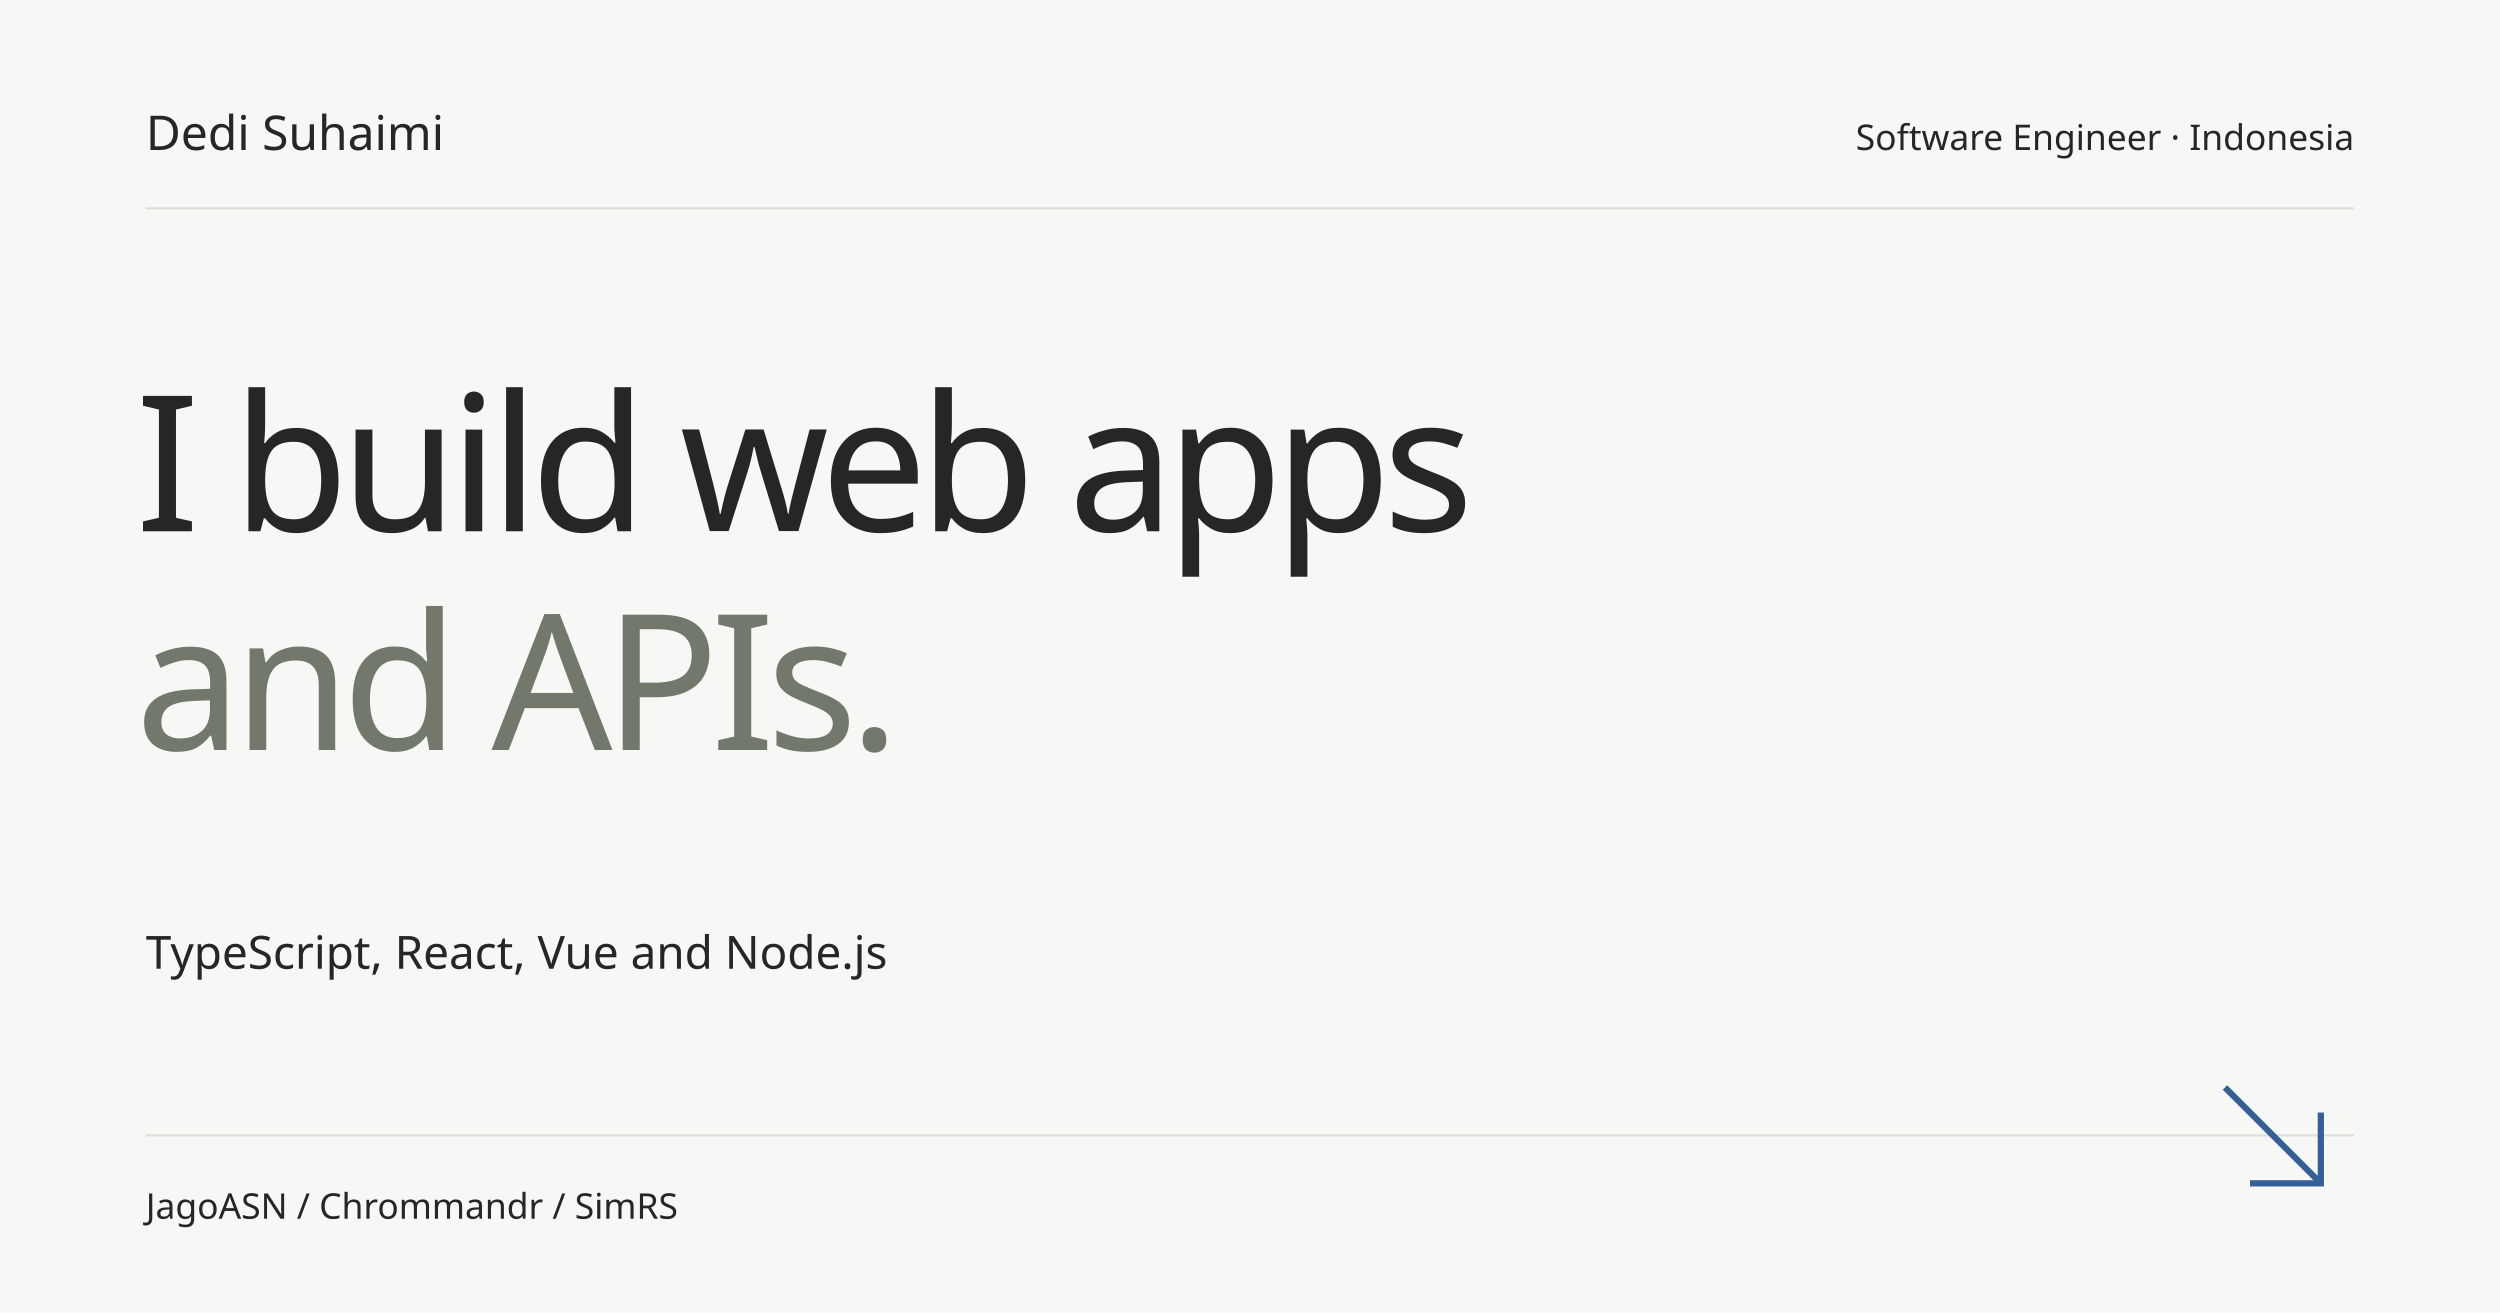
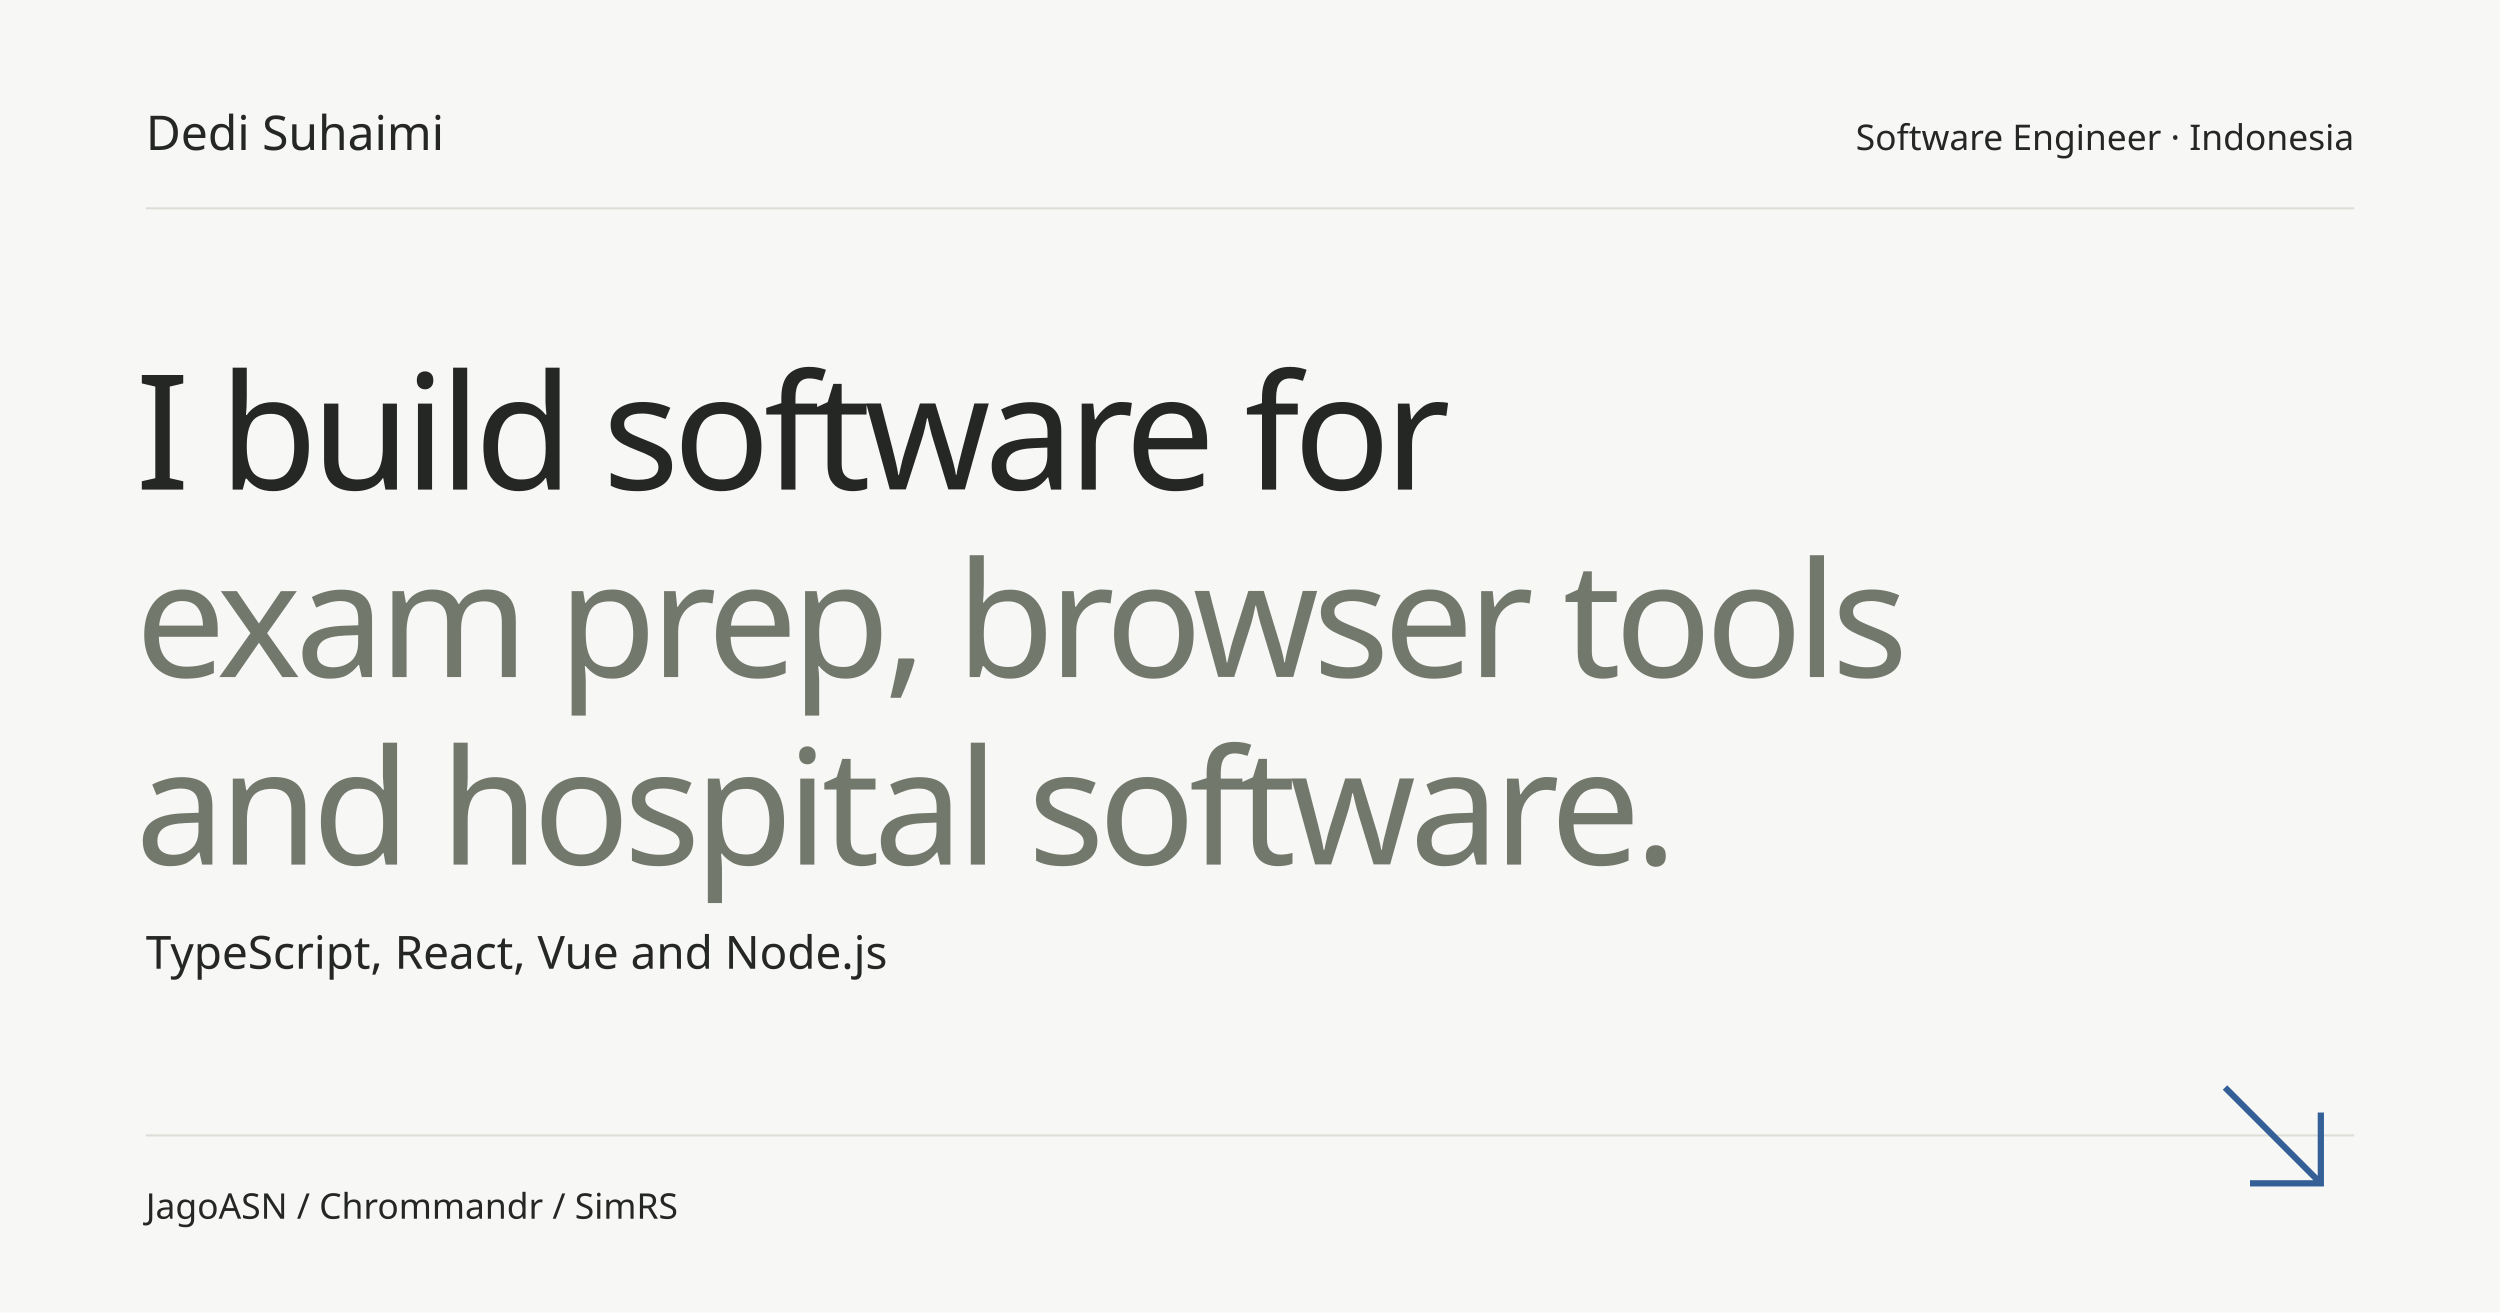
<svg xmlns="http://www.w3.org/2000/svg" width="1200" height="630" viewBox="0 0 1200 630">
  <rect width="1200" height="630" fill="#f7f7f5" />
  <path d="M70 100H1130M70 545H1130" stroke="#dcded8" />
  <g fill="#252724" font-family="sans-serif">
    <text x="70" y="72" font-size="23">Dedi Suhaimi</text>
    <text x="1130" y="72" text-anchor="end" font-size="17">Software Engineer · Indonesia</text>
-     <text x="65" y="255" font-size="91" letter-spacing="-4">I build web apps</text>
-     <text x="65" y="360" font-size="91" letter-spacing="-4" fill="#73786c">and APIs.</text>
+     <text x="65" y="235" font-size="77" letter-spacing="-3">I build software for</text>
+     <text x="65" y="325" font-size="77" letter-spacing="-3" fill="#73786c">exam prep, browser tools</text>
+     <text x="65" y="415" font-size="77" letter-spacing="-3" fill="#73786c">and hospital software.</text>
    <text x="70" y="465" font-size="22">TypeScript, React, Vue and Node.js</text>
    <text x="70" y="585" font-size="17">JagoASN / Chrommandr / SimRS</text>
  </g>
  <path d="M1080 568h34v-34m0 34-46-46" fill="none" stroke="#345f97" stroke-width="3" />
</svg>
